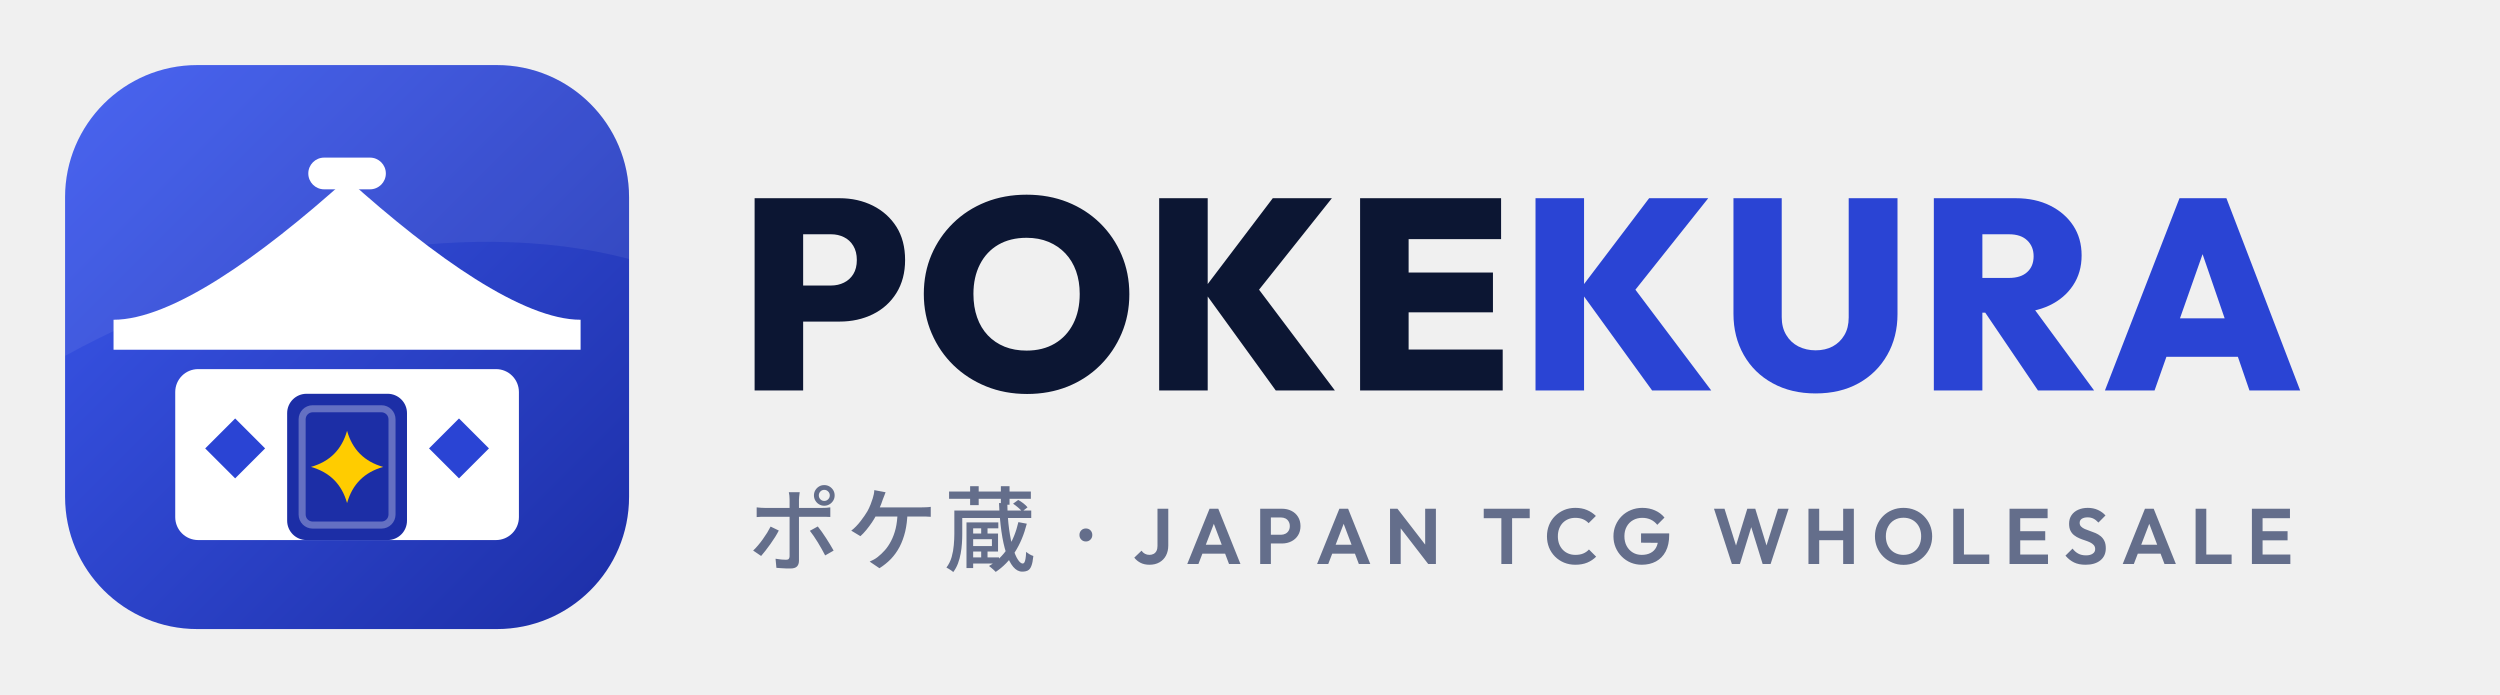
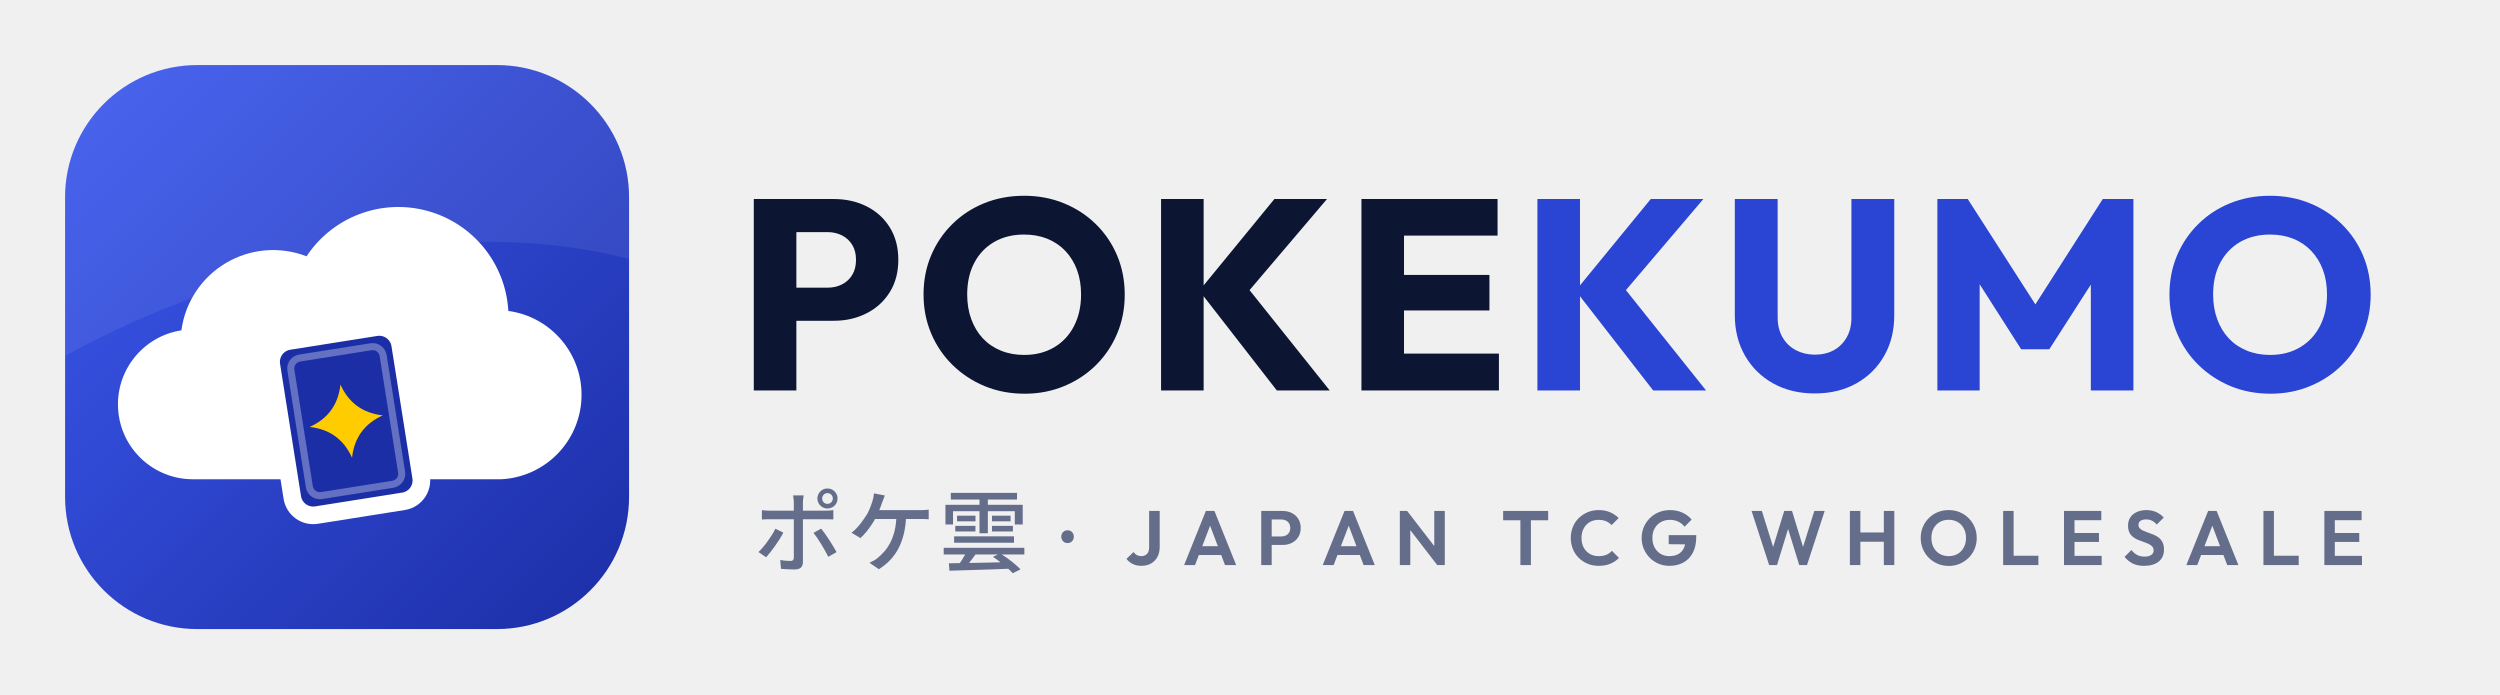
<svg xmlns="http://www.w3.org/2000/svg" viewBox="0 0 461 128" width="461" height="128">
  <defs>
    <linearGradient id="hbg" x1="0" y1="0" x2="1" y2="1">
      <stop offset="0" stop-color="#3D5AF0" />
      <stop offset="1" stop-color="#1C2EA6" />
    </linearGradient>
  </defs>
  <g transform="translate(12 12) scale(1.625)">
    <rect width="64" height="64" rx="15" fill="url(#hbg)" />
    <path d="M0 15A15 15 0 0 1 15 0H49A15 15 0 0 1 64 15V22C45 17 20 22 0 33Z" fill="#fff" opacity=".07" />
-     <g transform="translate(0 -2.1)">
-       <path d="M5.5 31C12 31 22 24 32 15C42 24 52 31 58.5 31V34.4H5.5Z" fill="#fff" />
-       <rect x="27.6" y="12.6" width="8.8" height="3.6" rx="1.8" fill="#fff" />
-       <rect x="12.5" y="36.6" width="39" height="19.4" rx="2.6" fill="#fff" />
-       <path d="M19.3 42.2L22.7 45.6L19.3 49L15.9 45.6Z" fill="#2A44D4" />
-       <path d="M44.7 42.2L48.1 45.6L44.7 49L41.3 45.6Z" fill="#2A44D4" />
-       <rect x="25.2" y="39.4" width="13.6" height="16.6" rx="2.2" fill="#1C2EA6" />
-       <rect x="26.9" y="41.1" width="10.2" height="13.2" rx="1.2" fill="none" stroke="#fff" stroke-opacity=".32" stroke-width=".8" />
-       <path d="M32 43.6Q32.9 46.8 36.1 47.7Q32.9 48.6 32 51.8Q31.1 48.6 27.9 47.7Q31.1 46.8 32 43.6Z" fill="#FFCC00" />
+     <path d="M14.5 47A8.5 8.5 0 0 1 13.2 30.1A10.5 10.5 0 0 1 27.4 21.7A12.5 12.5 0 0 1 50.3 27.9A9.6 9.6 0 0 1 49.5 47Z" fill="#fff" />
+     <g transform="rotate(-9 32 41)">
+       <rect x="24.6" y="30.4" width="14.8" height="20" rx="2.4" fill="#1C2EA6" stroke="#fff" stroke-width="2" />
+       <rect x="26.7" y="32.5" width="10.6" height="15.8" rx="1.2" fill="none" stroke="#fff" stroke-opacity=".32" stroke-width=".8" />
+       <path d="M32 36.2Q32.9 39.5 36.2 40.4Q32.9 41.3 32 44.6Q31.1 41.3 27.8 40.4Q31.1 39.5 32 36.2Z" fill="#FFCC00" />
    </g>
  </g>
-   <path d="M146.25 59.3V52.65H153.25Q154.55 52.65 155.62 52.12Q156.7 51.6 157.35 50.55Q158 49.5 158 47.95Q158 46.4 157.35 45.33Q156.7 44.25 155.62 43.73Q154.55 43.2 153.25 43.2H146.25V36.55H154.8Q158.2 36.55 160.95 37.92Q163.7 39.3 165.3 41.82Q166.9 44.35 166.9 47.95Q166.9 51.45 165.3 54.03Q163.7 56.6 160.95 57.95Q158.2 59.3 154.8 59.3ZM139.15 72V36.55H148.1V72ZM189.4 72.65Q185.3 72.65 181.85 71.25Q178.4 69.85 175.82 67.35Q173.25 64.85 171.8 61.47Q170.35 58.1 170.35 54.2Q170.35 50.3 171.77 46.97Q173.2 43.65 175.75 41.15Q178.3 38.65 181.75 37.27Q185.2 35.9 189.3 35.9Q193.4 35.9 196.85 37.27Q200.3 38.65 202.85 41.15Q205.4 43.65 206.82 47Q208.25 50.35 208.25 54.25Q208.25 58.15 206.82 61.5Q205.4 64.85 202.85 67.38Q200.3 69.9 196.88 71.28Q193.45 72.65 189.4 72.65ZM189.3 64.65Q192.3 64.65 194.5 63.35Q196.7 62.05 197.9 59.7Q199.1 57.35 199.1 54.2Q199.1 51.9 198.43 50Q197.75 48.1 196.45 46.72Q195.15 45.35 193.35 44.6Q191.55 43.85 189.3 43.85Q186.3 43.85 184.1 45.12Q181.9 46.4 180.7 48.75Q179.5 51.1 179.5 54.2Q179.5 56.6 180.18 58.53Q180.85 60.45 182.15 61.83Q183.45 63.2 185.25 63.93Q187.05 64.65 189.3 64.65ZM235.25 72 221.85 53.5 234.7 36.55H245.6L230.95 54.95V51.8L246.15 72ZM213.75 72V36.55H222.7V72ZM250.8 72V36.55H259.75V72ZM257.9 72V64.45H277.1V72ZM257.9 57.6V50.25H275.3V57.6ZM257.9 44.1V36.55H276.8V44.1Z" fill="#0C1633" />
-   <path d="M304.65 72 291.25 53.5 304.1 36.55H315L300.35 54.95V51.8L315.55 72ZM283.15 72V36.55H292.1V72ZM334.8 72.55Q330.3 72.55 326.88 70.67Q323.45 68.8 321.55 65.45Q319.65 62.1 319.65 57.85V36.55H328.55V58.5Q328.55 60.4 329.38 61.77Q330.2 63.15 331.62 63.88Q333.05 64.6 334.8 64.6Q336.6 64.6 337.95 63.88Q339.3 63.15 340.1 61.8Q340.9 60.45 340.9 58.55V36.55H349.9V57.9Q349.9 62.15 348 65.47Q346.1 68.8 342.73 70.67Q339.35 72.55 334.8 72.55ZM363.7 57.65V51.25H370.45Q372.65 51.25 373.82 50.17Q375 49.1 375 47.25Q375 45.45 373.82 44.33Q372.65 43.2 370.45 43.2H363.7V36.55H371.7Q375.3 36.55 378.02 37.9Q380.75 39.25 382.3 41.6Q383.85 43.95 383.85 47.1Q383.85 50.25 382.27 52.62Q380.7 55 377.9 56.33Q375.1 57.65 371.35 57.65ZM356.6 72V36.55H365.55V72ZM375.8 72 365.5 56.8 373.55 54.85 386.15 72ZM388.15 72 401.9 36.55H410.55L424.15 72H414.8L404.55 42.2H407.8L397.3 72ZM396.5 65.8V58.7H416.05V65.8Z" fill="#2A44D4" />
-   <path d="M150.99 91.35Q150.99 91.78 151.28 92.07Q151.57 92.37 151.99 92.37Q152.42 92.37 152.71 92.07Q153.01 91.78 153.01 91.35Q153.01 90.93 152.71 90.63Q152.42 90.33 151.99 90.33Q151.57 90.33 151.28 90.63Q150.99 90.93 150.99 91.35ZM150.09 91.35Q150.09 90.83 150.35 90.39Q150.61 89.96 151.04 89.7Q151.46 89.45 151.99 89.45Q152.52 89.45 152.95 89.7Q153.38 89.96 153.65 90.39Q153.91 90.83 153.91 91.35Q153.91 91.88 153.65 92.31Q153.38 92.75 152.95 93Q152.52 93.26 151.99 93.26Q151.46 93.26 151.04 93Q150.61 92.75 150.35 92.31Q150.09 91.88 150.09 91.35ZM147.47 90.76Q147.45 90.88 147.42 91.12Q147.38 91.37 147.36 91.63Q147.33 91.9 147.33 92.1Q147.33 92.56 147.33 93.15Q147.33 93.75 147.33 94.33Q147.33 94.91 147.33 95.36Q147.33 95.7 147.33 96.34Q147.33 96.98 147.33 97.77Q147.33 98.56 147.33 99.4Q147.33 100.24 147.33 101.03Q147.33 101.82 147.33 102.44Q147.33 103.05 147.33 103.39Q147.33 104.08 146.96 104.46Q146.59 104.83 145.74 104.83Q145.34 104.83 144.89 104.82Q144.44 104.8 144 104.77Q143.56 104.75 143.17 104.71L143.01 103.03Q143.58 103.13 144.1 103.18Q144.63 103.22 144.95 103.22Q145.29 103.22 145.44 103.07Q145.58 102.93 145.6 102.59Q145.6 102.39 145.6 101.84Q145.6 101.3 145.6 100.55Q145.6 99.8 145.6 98.98Q145.6 98.15 145.6 97.41Q145.6 96.67 145.6 96.12Q145.6 95.57 145.6 95.36Q145.6 95.08 145.6 94.47Q145.6 93.87 145.6 93.21Q145.6 92.56 145.6 92.08Q145.6 91.78 145.56 91.37Q145.51 90.96 145.46 90.76ZM139.53 93.56Q139.89 93.6 140.27 93.63Q140.65 93.66 141.04 93.66Q141.26 93.66 141.88 93.66Q142.5 93.66 143.39 93.66Q144.27 93.66 145.28 93.66Q146.3 93.66 147.32 93.66Q148.34 93.66 149.22 93.66Q150.1 93.66 150.73 93.66Q151.36 93.66 151.6 93.66Q151.92 93.66 152.36 93.64Q152.79 93.61 153.11 93.56V95.33Q152.76 95.31 152.35 95.3Q151.94 95.3 151.62 95.3Q151.38 95.3 150.75 95.3Q150.12 95.3 149.24 95.3Q148.35 95.3 147.34 95.3Q146.33 95.3 145.32 95.3Q144.31 95.3 143.42 95.3Q142.54 95.3 141.92 95.3Q141.3 95.3 141.06 95.3Q140.67 95.3 140.27 95.3Q139.87 95.31 139.53 95.35ZM143.61 97.83Q143.34 98.37 142.93 99.03Q142.52 99.68 142.05 100.34Q141.59 100.99 141.14 101.56Q140.7 102.13 140.35 102.52L138.88 101.52Q139.31 101.13 139.77 100.58Q140.23 100.04 140.66 99.44Q141.09 98.83 141.47 98.23Q141.84 97.62 142.1 97.1ZM150.8 97.08Q151.14 97.49 151.54 98.06Q151.94 98.63 152.35 99.26Q152.76 99.89 153.11 100.48Q153.47 101.08 153.72 101.53L152.16 102.42Q151.89 101.89 151.54 101.27Q151.19 100.65 150.81 100.02Q150.43 99.39 150.04 98.83Q149.66 98.27 149.34 97.88ZM163.3 90.77Q163.18 91.08 163.05 91.44Q162.92 91.79 162.8 92.07Q162.68 92.46 162.49 92.95Q162.29 93.44 162.08 93.94Q161.87 94.45 161.63 94.91Q161.29 95.57 160.8 96.31Q160.3 97.05 159.75 97.72Q159.2 98.39 158.66 98.87L156.97 97.85Q157.43 97.51 157.86 97.06Q158.3 96.61 158.69 96.1Q159.08 95.6 159.4 95.13Q159.73 94.65 159.96 94.26Q160.3 93.63 160.54 93.01Q160.78 92.39 160.93 91.9Q161.05 91.52 161.13 91.13Q161.21 90.74 161.22 90.38ZM160.93 93.56Q161.19 93.56 161.74 93.56Q162.29 93.56 163.06 93.56Q163.82 93.56 164.67 93.56Q165.52 93.56 166.36 93.56Q167.21 93.56 167.95 93.56Q168.69 93.56 169.22 93.56Q169.76 93.56 169.96 93.56Q170.28 93.56 170.76 93.54Q171.24 93.53 171.63 93.46V95.3Q171.2 95.26 170.73 95.25Q170.25 95.25 169.96 95.25Q169.71 95.25 169.03 95.25Q168.36 95.25 167.44 95.25Q166.53 95.25 165.5 95.25Q164.47 95.25 163.52 95.25Q162.56 95.25 161.83 95.25Q161.09 95.25 160.75 95.25ZM167.34 94.51Q167.29 96.44 166.92 98.01Q166.54 99.58 165.89 100.83Q165.23 102.08 164.3 103.06Q163.36 104.03 162.17 104.78L160.37 103.56Q160.76 103.39 161.16 103.17Q161.56 102.95 161.85 102.71Q162.53 102.18 163.17 101.46Q163.81 100.74 164.32 99.75Q164.84 98.76 165.16 97.47Q165.47 96.18 165.51 94.5ZM175.01 90.64H190.09V91.98H175.01ZM176.78 94.14H190.16V95.52H176.78ZM178.77 102.78H184.22V103.92H178.77ZM178.89 89.65H180.47V93.15H178.89ZM184.56 89.65H186.16V93.07H184.56ZM180.93 96.88H182.1V98.87H180.93ZM180.93 101.33H182.1V103.34H180.93ZM178.94 98.39H184.04V101.7H178.94V100.69H182.91V99.43H178.94ZM178.22 96.33H184.09V97.42H179.45V104.75H178.22ZM175.98 94.14H177.44V98.47Q177.44 99.27 177.38 100.2Q177.32 101.13 177.15 102.07Q176.98 103.01 176.65 103.9Q176.32 104.78 175.77 105.5Q175.66 105.36 175.42 105.2Q175.18 105.04 174.94 104.89Q174.7 104.75 174.52 104.66Q175.18 103.78 175.49 102.7Q175.79 101.62 175.88 100.52Q175.98 99.41 175.98 98.46ZM184.22 92.76H185.75Q185.79 95.52 186.08 97.6Q186.37 99.68 186.8 101.09Q187.23 102.5 187.71 103.21Q188.18 103.92 188.61 103.92Q188.78 103.9 188.9 103.71Q189.02 103.52 189.1 103.06Q189.19 102.59 189.22 101.76Q189.49 101.99 189.87 102.22Q190.24 102.44 190.55 102.52Q190.43 103.75 190.18 104.37Q189.94 104.99 189.53 105.2Q189.12 105.41 188.49 105.41Q187.59 105.41 186.84 104.53Q186.09 103.64 185.54 101.98Q184.99 100.31 184.66 97.97Q184.33 95.64 184.22 92.76ZM186.81 92.88 187.76 92.19Q188.24 92.44 188.72 92.82Q189.2 93.2 189.48 93.55L188.47 94.33Q188.22 93.99 187.74 93.59Q187.27 93.19 186.81 92.88ZM187.79 96.28 189.34 96.57Q188.58 99.58 187.14 101.82Q185.7 104.07 183.61 105.46Q183.49 105.33 183.26 105.11Q183.03 104.9 182.8 104.71Q182.56 104.51 182.37 104.37Q184.48 103.15 185.82 101.09Q187.16 99.04 187.79 96.28Z" fill="#646E8B" />
-   <path d="M200.24 99.85Q199.72 99.85 199.39 99.5Q199.05 99.16 199.05 98.65Q199.05 98.14 199.39 97.79Q199.72 97.45 200.24 97.45Q200.75 97.45 201.08 97.79Q201.42 98.14 201.42 98.65Q201.42 99.16 201.08 99.5Q200.75 99.85 200.24 99.85ZM211.96 104.14Q211.03 104.14 210.33 103.79Q209.63 103.43 209.16 102.83L210.5 101.55Q210.76 101.93 211.13 102.12Q211.5 102.32 211.95 102.32Q212.39 102.32 212.74 102.13Q213.08 101.94 213.26 101.58Q213.44 101.22 213.44 100.69V93.81H215.43V100.58Q215.43 101.65 215 102.46Q214.57 103.26 213.79 103.7Q213.02 104.14 211.96 104.14ZM218.93 104 223.04 93.81H224.65L228.74 104H226.63L223.47 95.63H224.2L220.99 104ZM221.11 102.1V100.45H226.59V102.1ZM233.83 100.22V98.61H236.19Q236.65 98.61 237.03 98.42Q237.41 98.23 237.62 97.87Q237.84 97.52 237.84 97.01Q237.84 96.52 237.62 96.16Q237.41 95.79 237.03 95.6Q236.65 95.42 236.19 95.42H233.83V93.81H236.39Q237.36 93.81 238.14 94.2Q238.92 94.59 239.36 95.31Q239.81 96.03 239.81 97.01Q239.81 98 239.36 98.71Q238.92 99.43 238.14 99.82Q237.36 100.22 236.39 100.22ZM232.38 104V93.81H234.35V104ZM242.87 104 246.98 93.81H248.59L252.68 104H250.57L247.41 95.63H248.14L244.93 104ZM245.05 102.1V100.45H250.53V102.1ZM256.32 104V93.81H257.69L258.29 95.78V104ZM263.36 104 257.32 96.17 257.69 93.81 263.74 101.64ZM263.36 104 262.8 102.09V93.81H264.78V104ZM276.85 104V94.02H278.83V104ZM273.6 95.56V93.81H282.08V95.56ZM290.49 104.14Q289.38 104.14 288.42 103.75Q287.46 103.35 286.74 102.63Q286.03 101.91 285.64 100.96Q285.26 100 285.26 98.9Q285.26 97.79 285.64 96.84Q286.03 95.88 286.74 95.17Q287.46 94.46 288.41 94.05Q289.36 93.65 290.49 93.65Q291.71 93.65 292.64 94.05Q293.57 94.44 294.28 95.14L292.94 96.47Q292.52 96.01 291.91 95.75Q291.3 95.49 290.49 95.49Q289.78 95.49 289.19 95.73Q288.61 95.97 288.17 96.42Q287.74 96.88 287.5 97.51Q287.27 98.14 287.27 98.9Q287.27 99.66 287.5 100.29Q287.74 100.91 288.17 101.37Q288.61 101.83 289.19 102.07Q289.78 102.32 290.49 102.32Q291.35 102.32 291.96 102.06Q292.58 101.8 293 101.32L294.33 102.65Q293.62 103.36 292.68 103.75Q291.74 104.14 290.49 104.14ZM302.74 104.14Q301.66 104.14 300.71 103.75Q299.76 103.35 299.04 102.62Q298.32 101.9 297.92 100.95Q297.52 100 297.52 98.9Q297.52 97.78 297.93 96.83Q298.34 95.88 299.06 95.16Q299.79 94.44 300.76 94.05Q301.73 93.65 302.86 93.65Q304.12 93.65 305.18 94.12Q306.24 94.59 306.93 95.44L305.6 96.78Q305.12 96.16 304.41 95.82Q303.7 95.49 302.85 95.49Q301.87 95.49 301.13 95.92Q300.38 96.34 299.96 97.11Q299.54 97.87 299.54 98.88Q299.54 99.9 299.95 100.67Q300.37 101.45 301.08 101.88Q301.8 102.32 302.73 102.32Q303.69 102.32 304.37 101.96Q305.05 101.61 305.41 100.92Q305.77 100.23 305.77 99.23L307.06 100.11L302.61 100.07V98.36H307.8V98.64Q307.8 100.46 307.15 101.69Q306.5 102.91 305.36 103.53Q304.22 104.14 302.74 104.14ZM319.36 104 316.06 93.81H318L320.45 101.65H319.8L322.2 93.81H323.67L326.07 101.65H325.41L327.87 93.81H329.82L326.5 104H325.03L322.61 96.17H323.25L320.84 104ZM333.48 104V93.81H335.46V104ZM339.88 104V93.81H341.85V104ZM334.73 99.61V97.87H340.43V99.61ZM351.03 104.16Q349.91 104.16 348.95 103.75Q347.98 103.35 347.27 102.63Q346.55 101.91 346.14 100.95Q345.74 99.98 345.74 98.88Q345.74 97.78 346.14 96.83Q346.53 95.88 347.25 95.16Q347.97 94.44 348.93 94.05Q349.88 93.65 351 93.65Q352.13 93.65 353.09 94.05Q354.04 94.44 354.76 95.16Q355.48 95.88 355.89 96.84Q356.29 97.79 356.29 98.9Q356.29 100 355.89 100.96Q355.48 101.91 354.76 102.63Q354.04 103.35 353.1 103.75Q352.15 104.16 351.03 104.16ZM351 102.32Q351.99 102.32 352.71 101.88Q353.44 101.45 353.85 100.68Q354.26 99.91 354.26 98.88Q354.26 98.13 354.03 97.5Q353.8 96.88 353.36 96.42Q352.93 95.97 352.33 95.72Q351.74 95.47 351 95.47Q350.04 95.47 349.31 95.9Q348.58 96.33 348.17 97.1Q347.75 97.87 347.75 98.88Q347.75 99.65 347.99 100.29Q348.23 100.93 348.66 101.38Q349.09 101.83 349.69 102.07Q350.29 102.32 351 102.32ZM360.18 104V93.81H362.15V104ZM361.63 104V102.25H366.82V104ZM370.56 104V93.81H372.53V104ZM372.01 104V102.26H377.65V104ZM372.01 99.64V97.95H377.14V99.64ZM372.01 95.55V93.81H377.58V95.55ZM384.57 104.14Q383.33 104.14 382.46 103.72Q381.58 103.3 380.87 102.46L382.18 101.16Q382.62 101.75 383.22 102.08Q383.81 102.41 384.67 102.41Q385.44 102.41 385.89 102.1Q386.35 101.8 386.35 101.26Q386.35 100.8 386.09 100.51Q385.83 100.22 385.4 100.01Q384.97 99.81 384.46 99.64Q383.94 99.48 383.43 99.26Q382.91 99.04 382.49 98.71Q382.06 98.39 381.8 97.87Q381.54 97.36 381.54 96.58Q381.54 95.65 381.99 95Q382.44 94.34 383.22 94Q384 93.65 384.99 93.65Q386.03 93.65 386.87 94.04Q387.71 94.43 388.25 95.05L386.95 96.36Q386.5 95.87 386.02 95.63Q385.55 95.4 384.96 95.4Q384.28 95.4 383.89 95.66Q383.49 95.92 383.49 96.42Q383.49 96.84 383.76 97.1Q384.02 97.36 384.44 97.55Q384.87 97.74 385.39 97.91Q385.9 98.08 386.42 98.3Q386.93 98.52 387.36 98.87Q387.79 99.22 388.05 99.76Q388.31 100.3 388.31 101.1Q388.31 102.52 387.31 103.33Q386.31 104.14 384.57 104.14ZM391.43 104 395.53 93.81H397.14L401.23 104H399.13L395.96 95.63H396.69L393.48 104ZM393.6 102.1V100.45H399.08V102.1ZM404.87 104V93.81H406.84V104ZM406.32 104V102.25H411.51V104ZM415.25 104V93.81H417.22V104ZM416.7 104V102.26H422.34V104ZM416.7 99.64V97.95H421.83V99.64ZM416.7 95.55V93.81H422.27V95.55Z" fill="#646E8B" />
+   <path d="M145 59.15V53.05H152.6Q154.05 53.05 155.25 52.45Q156.45 51.85 157.15 50.7Q157.85 49.55 157.85 47.9Q157.85 46.3 157.15 45.15Q156.45 44 155.25 43.4Q154.05 42.8 152.6 42.8H145V36.7H153.75Q157.1 36.7 159.8 38.05Q162.5 39.4 164.07 41.92Q165.65 44.45 165.65 47.9Q165.65 51.35 164.07 53.88Q162.5 56.4 159.8 57.77Q157.1 59.15 153.75 59.15ZM139 72V36.7H146.85V72ZM188.95 72.6Q184.95 72.6 181.57 71.2Q178.2 69.8 175.65 67.3Q173.1 64.8 171.7 61.47Q170.3 58.15 170.3 54.3Q170.3 50.4 171.7 47.1Q173.1 43.8 175.6 41.33Q178.1 38.85 181.47 37.48Q184.85 36.1 188.85 36.1Q192.8 36.1 196.17 37.48Q199.55 38.85 202.07 41.33Q204.6 43.8 206 47.12Q207.4 50.45 207.4 54.35Q207.4 58.2 206 61.52Q204.6 64.85 202.1 67.32Q199.6 69.8 196.22 71.2Q192.85 72.6 188.95 72.6ZM188.85 65.45Q192 65.45 194.38 64.05Q196.75 62.65 198.05 60.12Q199.35 57.6 199.35 54.3Q199.35 51.8 198.6 49.77Q197.85 47.75 196.45 46.27Q195.05 44.8 193.12 44.02Q191.2 43.25 188.85 43.25Q185.7 43.25 183.32 44.62Q180.95 46 179.65 48.48Q178.35 50.95 178.35 54.3Q178.35 56.8 179.1 58.85Q179.85 60.9 181.22 62.38Q182.6 63.85 184.55 64.65Q186.5 65.45 188.85 65.45ZM235.45 72 221.15 53.6 235 36.7H244.7L229.1 55.05V51.85L245.2 72ZM214.1 72V36.7H221.95V72ZM251.05 72V36.7H258.9V72ZM257.05 72V65.2H276.4V72ZM257.05 57.25V50.7H274.65V57.25ZM257.05 43.45V36.7H276.15V43.45Z" fill="#0C1633" />
+   <path d="M304.85 72 290.55 53.6 304.4 36.7H314.1L298.5 55.05V51.85L314.6 72ZM283.5 72V36.7H291.35V72ZM334.65 72.55Q330.3 72.55 326.97 70.7Q323.65 68.85 321.77 65.57Q319.9 62.3 319.9 58.1V36.7H327.8V58.55Q327.8 60.65 328.7 62.2Q329.6 63.75 331.17 64.58Q332.75 65.4 334.65 65.4Q336.65 65.4 338.15 64.58Q339.65 63.75 340.52 62.23Q341.4 60.7 341.4 58.6V36.7H349.3V58.15Q349.3 62.35 347.45 65.6Q345.6 68.85 342.3 70.7Q339 72.55 334.65 72.55ZM357.25 72V36.7H362.85L376.75 58.35H373.9L387.75 36.7H393.4V72H385.55V49.95L386.95 50.3L377.9 64.4H372.7L363.7 50.3L365.05 49.95V72ZM418.7 72.6Q414.7 72.6 411.32 71.2Q407.95 69.8 405.4 67.3Q402.85 64.8 401.45 61.47Q400.05 58.15 400.05 54.3Q400.05 50.4 401.45 47.1Q402.85 43.8 405.35 41.33Q407.85 38.85 411.22 37.48Q414.6 36.1 418.6 36.1Q422.55 36.1 425.93 37.48Q429.3 38.85 431.82 41.33Q434.35 43.8 435.75 47.12Q437.15 50.45 437.15 54.35Q437.15 58.2 435.75 61.52Q434.35 64.85 431.85 67.32Q429.35 69.8 425.97 71.2Q422.6 72.6 418.7 72.6ZM418.6 65.45Q421.75 65.45 424.12 64.05Q426.5 62.65 427.8 60.12Q429.1 57.6 429.1 54.3Q429.1 51.8 428.35 49.77Q427.6 47.75 426.2 46.27Q424.8 44.8 422.88 44.02Q420.95 43.25 418.6 43.25Q415.45 43.25 413.07 44.62Q410.7 46 409.4 48.48Q408.1 50.95 408.1 54.3Q408.1 56.8 408.85 58.85Q409.6 60.9 410.97 62.38Q412.35 63.85 414.3 64.65Q416.25 65.45 418.6 65.45Z" fill="#2A44D4" />
+   <path d="M151.61 91.92Q151.61 92.34 151.89 92.63Q152.17 92.91 152.58 92.91Q152.99 92.91 153.28 92.63Q153.57 92.34 153.57 91.92Q153.57 91.51 153.28 91.22Q152.99 90.93 152.58 90.93Q152.17 90.93 151.89 91.22Q151.61 91.51 151.61 91.92ZM150.73 91.92Q150.73 91.41 150.99 90.99Q151.24 90.57 151.66 90.32Q152.07 90.08 152.58 90.08Q153.09 90.08 153.51 90.32Q153.93 90.57 154.19 90.99Q154.44 91.41 154.44 91.92Q154.44 92.44 154.19 92.86Q153.93 93.28 153.51 93.52Q153.09 93.77 152.58 93.77Q152.07 93.77 151.66 93.52Q151.24 93.28 150.99 92.86Q150.73 92.44 150.73 91.92ZM148.19 91.35Q148.17 91.46 148.14 91.7Q148.11 91.94 148.08 92.2Q148.06 92.45 148.06 92.65Q148.06 93.1 148.06 93.67Q148.06 94.25 148.06 94.81Q148.06 95.37 148.06 95.82Q148.06 96.15 148.06 96.77Q148.06 97.39 148.06 98.15Q148.06 98.92 148.06 99.74Q148.06 100.55 148.06 101.32Q148.06 102.09 148.06 102.68Q148.06 103.28 148.06 103.61Q148.06 104.28 147.7 104.65Q147.33 105.01 146.51 105.01Q146.13 105.01 145.69 104.99Q145.25 104.98 144.82 104.95Q144.4 104.93 144.02 104.89L143.87 103.26Q144.41 103.36 144.92 103.4Q145.44 103.44 145.75 103.44Q146.08 103.44 146.22 103.3Q146.36 103.16 146.38 102.83Q146.38 102.63 146.38 102.1Q146.38 101.58 146.38 100.85Q146.38 100.12 146.38 99.32Q146.38 98.52 146.38 97.81Q146.38 97.09 146.38 96.55Q146.38 96.02 146.38 95.82Q146.38 95.54 146.38 94.95Q146.38 94.37 146.38 93.73Q146.38 93.1 146.38 92.63Q146.38 92.34 146.33 91.94Q146.29 91.54 146.24 91.35ZM140.49 94.07Q140.83 94.1 141.2 94.14Q141.57 94.17 141.95 94.17Q142.17 94.17 142.77 94.17Q143.37 94.17 144.23 94.17Q145.09 94.17 146.07 94.17Q147.05 94.17 148.04 94.17Q149.03 94.17 149.89 94.17Q150.75 94.17 151.36 94.17Q151.97 94.17 152.2 94.17Q152.51 94.17 152.93 94.14Q153.35 94.12 153.67 94.07V95.78Q153.32 95.77 152.93 95.76Q152.53 95.75 152.22 95.75Q151.99 95.75 151.38 95.75Q150.76 95.75 149.91 95.75Q149.05 95.75 148.07 95.75Q147.09 95.75 146.1 95.75Q145.12 95.75 144.26 95.75Q143.41 95.75 142.8 95.75Q142.2 95.75 141.97 95.75Q141.59 95.75 141.2 95.76Q140.81 95.77 140.49 95.8ZM144.44 98.21Q144.18 98.74 143.79 99.37Q143.39 100.01 142.94 100.64Q142.48 101.28 142.05 101.83Q141.62 102.39 141.28 102.76L139.86 101.79Q140.27 101.41 140.72 100.88Q141.16 100.36 141.58 99.77Q142 99.18 142.37 98.6Q142.73 98.01 142.98 97.5ZM151.42 97.48Q151.75 97.88 152.14 98.43Q152.53 98.99 152.93 99.6Q153.32 100.21 153.67 100.78Q154.01 101.36 154.26 101.81L152.74 102.67Q152.48 102.15 152.14 101.55Q151.8 100.95 151.43 100.34Q151.06 99.73 150.69 99.18Q150.32 98.64 150.01 98.26ZM163.16 91.36Q163.05 91.66 162.92 92.01Q162.8 92.35 162.68 92.62Q162.57 93 162.38 93.47Q162.19 93.95 161.98 94.44Q161.78 94.93 161.54 95.37Q161.22 96.02 160.74 96.73Q160.26 97.45 159.72 98.1Q159.19 98.75 158.66 99.22L157.02 98.23Q157.47 97.9 157.89 97.46Q158.31 97.02 158.69 96.54Q159.07 96.05 159.38 95.59Q159.7 95.12 159.93 94.75Q160.26 94.14 160.49 93.53Q160.72 92.93 160.87 92.45Q160.98 92.09 161.06 91.71Q161.13 91.33 161.15 90.98ZM160.87 94.07Q161.12 94.07 161.65 94.07Q162.19 94.07 162.93 94.07Q163.67 94.07 164.5 94.07Q165.32 94.07 166.14 94.07Q166.96 94.07 167.67 94.07Q168.39 94.07 168.91 94.07Q169.43 94.07 169.63 94.07Q169.94 94.07 170.41 94.05Q170.87 94.04 171.25 93.97V95.75Q170.83 95.72 170.37 95.71Q169.91 95.7 169.63 95.7Q169.38 95.7 168.73 95.7Q168.08 95.7 167.19 95.7Q166.3 95.7 165.3 95.7Q164.3 95.7 163.38 95.7Q162.45 95.7 161.73 95.7Q161.02 95.7 160.69 95.7ZM167.09 94.99Q167.04 96.86 166.68 98.38Q166.31 99.91 165.68 101.12Q165.04 102.34 164.14 103.28Q163.23 104.23 162.07 104.96L160.32 103.77Q160.7 103.61 161.09 103.39Q161.48 103.18 161.76 102.95Q162.42 102.43 163.04 101.73Q163.66 101.03 164.16 100.08Q164.66 99.12 164.97 97.86Q165.27 96.61 165.31 94.98ZM175.94 98.9H186.98V100.08H175.94ZM174.02 101.02H188.89V102.24H174.02ZM178.43 101.33 180.29 101.61Q179.77 102.43 179.13 103.26Q178.5 104.08 177.97 104.66L176.65 104.32Q176.98 103.89 177.31 103.37Q177.64 102.85 177.94 102.31Q178.23 101.77 178.43 101.33ZM174.97 103.87Q176.37 103.85 178.25 103.82Q180.13 103.79 182.24 103.74Q184.35 103.69 186.45 103.64L186.38 104.86Q184.35 104.94 182.29 105.02Q180.23 105.09 178.37 105.14Q176.52 105.19 175.08 105.24ZM175.33 90.88H187.54V92.11H175.33ZM176.48 95.09H179.88V96.13H176.48ZM176.15 96.97H179.87V98H176.15ZM182.92 96.97H186.78V98H182.92ZM182.92 95.09H186.35V96.13H182.92ZM180.62 91.35H182.16V98.33H180.62ZM174.34 93.08H188.59V96.71H187.13V94.27H175.74V96.71H174.34ZM183.1 102.68 184.44 102.04Q185.08 102.45 185.79 102.96Q186.5 103.47 187.13 104.01Q187.77 104.55 188.18 104.99L186.75 105.7Q186.38 105.27 185.77 104.74Q185.16 104.2 184.46 103.66Q183.76 103.11 183.1 102.68ZM196.86 100.14Q196.35 100.14 196.03 99.8Q195.7 99.46 195.7 98.96Q195.7 98.46 196.03 98.12Q196.35 97.78 196.86 97.78Q197.36 97.78 197.69 98.12Q198.01 98.46 198.01 98.96Q198.01 99.46 197.69 99.8Q197.36 100.14 196.86 100.14ZM210.46 104.34Q209.55 104.34 208.86 103.99Q208.17 103.65 207.72 103.05L209.02 101.8Q209.28 102.17 209.64 102.36Q210 102.55 210.44 102.55Q210.88 102.55 211.22 102.37Q211.55 102.18 211.73 101.83Q211.9 101.47 211.9 100.96V94.22H213.85V100.85Q213.85 101.9 213.43 102.69Q213.01 103.48 212.25 103.91Q211.49 104.34 210.46 104.34ZM218.35 104.2 222.36 94.22H223.94L227.95 104.2H225.89L222.79 96.01H223.5L220.36 104.2ZM220.48 102.34V100.72H225.84V102.34ZM233.99 100.49V98.92H236.3Q236.76 98.92 237.13 98.73Q237.5 98.55 237.71 98.2Q237.92 97.85 237.92 97.36Q237.92 96.87 237.71 96.52Q237.5 96.16 237.13 95.98Q236.76 95.79 236.3 95.79H233.99V94.22H236.5Q237.45 94.22 238.21 94.6Q238.97 94.98 239.41 95.69Q239.85 96.39 239.85 97.36Q239.85 98.32 239.41 99.02Q238.97 99.73 238.21 100.11Q237.45 100.49 236.5 100.49ZM232.57 104.2V94.22H234.5V104.2ZM243.91 104.2 247.93 94.22H249.5L253.51 104.2H251.45L248.35 96.01H249.06L245.92 104.2ZM246.04 102.34V100.72H251.41V102.34ZM258.13 104.2V94.22H259.48L260.06 96.15V104.2ZM265.03 104.2 259.11 96.53 259.48 94.22 265.4 101.89ZM265.03 104.2 264.48 102.33V94.22H266.42V104.2ZM280.36 104.2V94.43H282.3V104.2ZM277.18 95.94V94.22H285.48V95.94ZM294.78 104.34Q293.68 104.34 292.75 103.95Q291.81 103.56 291.11 102.86Q290.4 102.16 290.03 101.22Q289.65 100.28 289.65 99.2Q289.65 98.12 290.03 97.19Q290.4 96.25 291.11 95.55Q291.81 94.86 292.74 94.46Q293.67 94.06 294.78 94.06Q295.97 94.06 296.88 94.45Q297.79 94.84 298.48 95.52L297.18 96.83Q296.77 96.38 296.17 96.12Q295.57 95.86 294.78 95.86Q294.08 95.86 293.51 96.1Q292.93 96.33 292.51 96.78Q292.08 97.23 291.85 97.85Q291.63 98.46 291.63 99.2Q291.63 99.95 291.85 100.56Q292.08 101.18 292.51 101.62Q292.93 102.07 293.51 102.31Q294.08 102.55 294.78 102.55Q295.62 102.55 296.22 102.3Q296.82 102.04 297.23 101.57L298.54 102.88Q297.85 103.58 296.92 103.96Q296 104.34 294.78 104.34ZM307.84 104.34Q306.77 104.34 305.84 103.95Q304.91 103.56 304.21 102.85Q303.51 102.14 303.11 101.21Q302.72 100.28 302.72 99.2Q302.72 98.11 303.12 97.18Q303.52 96.25 304.23 95.55Q304.94 94.84 305.89 94.45Q306.84 94.06 307.95 94.06Q309.19 94.06 310.22 94.52Q311.26 94.98 311.94 95.82L310.63 97.13Q310.17 96.52 309.47 96.19Q308.77 95.86 307.94 95.86Q306.98 95.86 306.25 96.28Q305.52 96.7 305.11 97.45Q304.7 98.19 304.7 99.19Q304.7 100.18 305.1 100.94Q305.51 101.7 306.21 102.13Q306.91 102.55 307.82 102.55Q308.76 102.55 309.43 102.2Q310.09 101.86 310.45 101.18Q310.8 100.51 310.8 99.53L312.07 100.39L307.71 100.35V98.68H312.79V98.95Q312.79 100.74 312.15 101.94Q311.51 103.14 310.4 103.74Q309.28 104.34 307.84 104.34ZM326.23 104.2 322.99 94.22H324.89L327.29 101.9H326.65L329.01 94.22H330.45L332.8 101.9H332.15L334.56 94.22H336.47L333.21 104.2H331.78L329.41 96.53H330.03L327.68 104.2ZM341.12 104.2V94.22H343.05V104.2ZM347.38 104.2V94.22H349.31V104.2ZM342.34 99.9V98.19H347.92V99.9ZM359.36 104.36Q358.27 104.36 357.32 103.96Q356.38 103.56 355.67 102.86Q354.97 102.16 354.57 101.21Q354.18 100.27 354.18 99.19Q354.18 98.11 354.57 97.18Q354.96 96.25 355.66 95.55Q356.36 94.84 357.3 94.45Q358.24 94.06 359.33 94.06Q360.44 94.06 361.38 94.45Q362.31 94.84 363.02 95.55Q363.72 96.25 364.12 97.19Q364.51 98.12 364.51 99.2Q364.51 100.28 364.12 101.22Q363.72 102.16 363.02 102.86Q362.31 103.56 361.38 103.96Q360.45 104.36 359.36 104.36ZM359.33 102.55Q360.3 102.55 361.01 102.13Q361.72 101.7 362.12 100.95Q362.53 100.2 362.53 99.19Q362.53 98.45 362.3 97.84Q362.07 97.23 361.65 96.78Q361.22 96.33 360.64 96.09Q360.05 95.85 359.33 95.85Q358.39 95.85 357.68 96.27Q356.96 96.69 356.55 97.44Q356.15 98.19 356.15 99.19Q356.15 99.94 356.38 100.56Q356.62 101.19 357.04 101.63Q357.46 102.07 358.05 102.31Q358.63 102.55 359.33 102.55ZM369.38 104.2V94.22H371.31V104.2ZM370.8 104.2V102.48H375.88V104.2ZM380.6 104.2V94.22H382.54V104.2ZM382.02 104.2V102.5H387.55V104.2ZM382.02 99.93V98.28H387.05V99.93ZM382.02 95.92V94.22H387.48V95.92ZM395.38 104.34Q394.17 104.34 393.32 103.93Q392.46 103.52 391.76 102.69L393.04 101.42Q393.48 102 394.06 102.32Q394.64 102.64 395.48 102.64Q396.23 102.64 396.68 102.34Q397.13 102.04 397.13 101.52Q397.13 101.06 396.87 100.78Q396.62 100.49 396.2 100.3Q395.78 100.1 395.27 99.93Q394.77 99.77 394.27 99.56Q393.76 99.34 393.34 99.02Q392.92 98.7 392.67 98.2Q392.41 97.7 392.41 96.93Q392.41 96.02 392.85 95.38Q393.29 94.74 394.06 94.4Q394.83 94.06 395.79 94.06Q396.82 94.06 397.64 94.44Q398.46 94.83 398.99 95.44L397.71 96.72Q397.27 96.23 396.81 96.01Q396.35 95.78 395.76 95.78Q395.1 95.78 394.71 96.03Q394.33 96.29 394.33 96.77Q394.33 97.19 394.59 97.44Q394.84 97.7 395.26 97.88Q395.68 98.07 396.18 98.24Q396.69 98.41 397.19 98.62Q397.7 98.83 398.11 99.17Q398.53 99.51 398.79 100.05Q399.04 100.58 399.04 101.36Q399.04 102.75 398.07 103.55Q397.09 104.34 395.38 104.34ZM403.16 104.2 407.18 94.22H408.75L412.76 104.2H410.7L407.6 96.01H408.31L405.17 104.2ZM405.29 102.34V100.72H410.65V102.34ZM417.38 104.2V94.22H419.31V104.2ZM418.8 104.2V102.48H423.88V104.2ZM428.61 104.2V94.22H430.54V104.2ZM430.03 104.2V102.5H435.55V104.2ZM430.03 99.93V98.28H435.05V99.93ZM430.03 95.92V94.22H435.48V95.92Z" fill="#646E8B" />
</svg>
